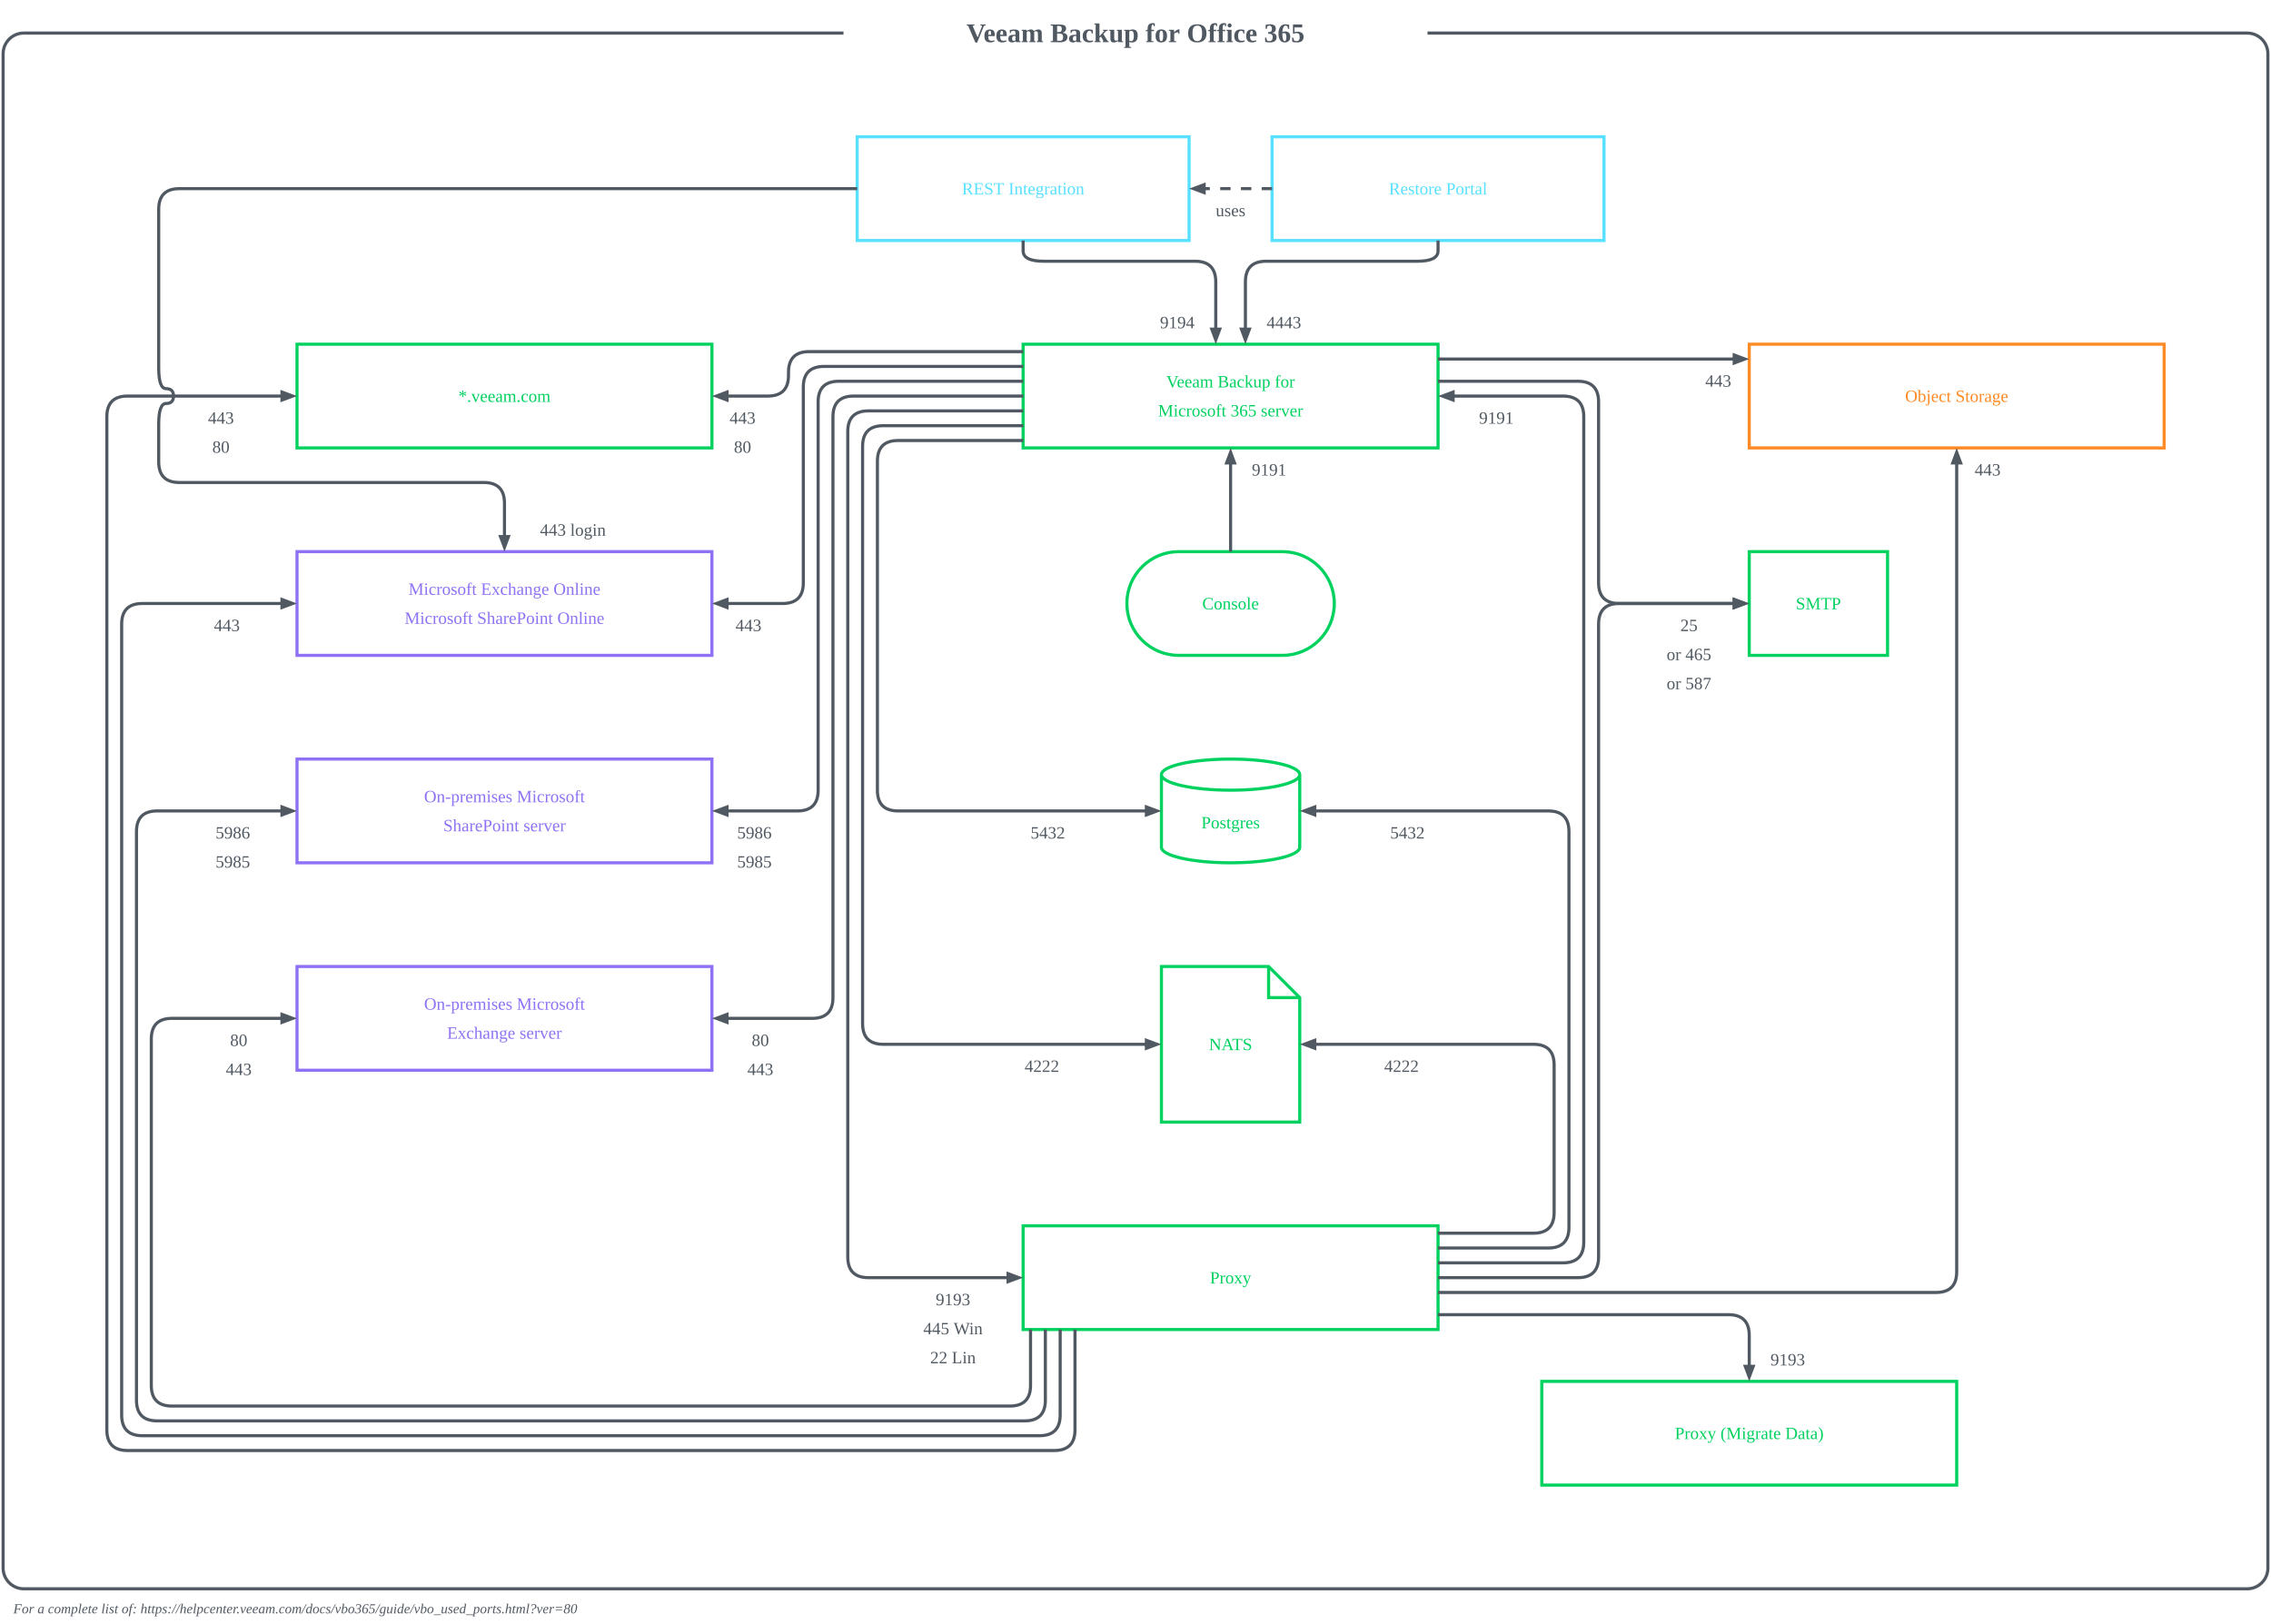
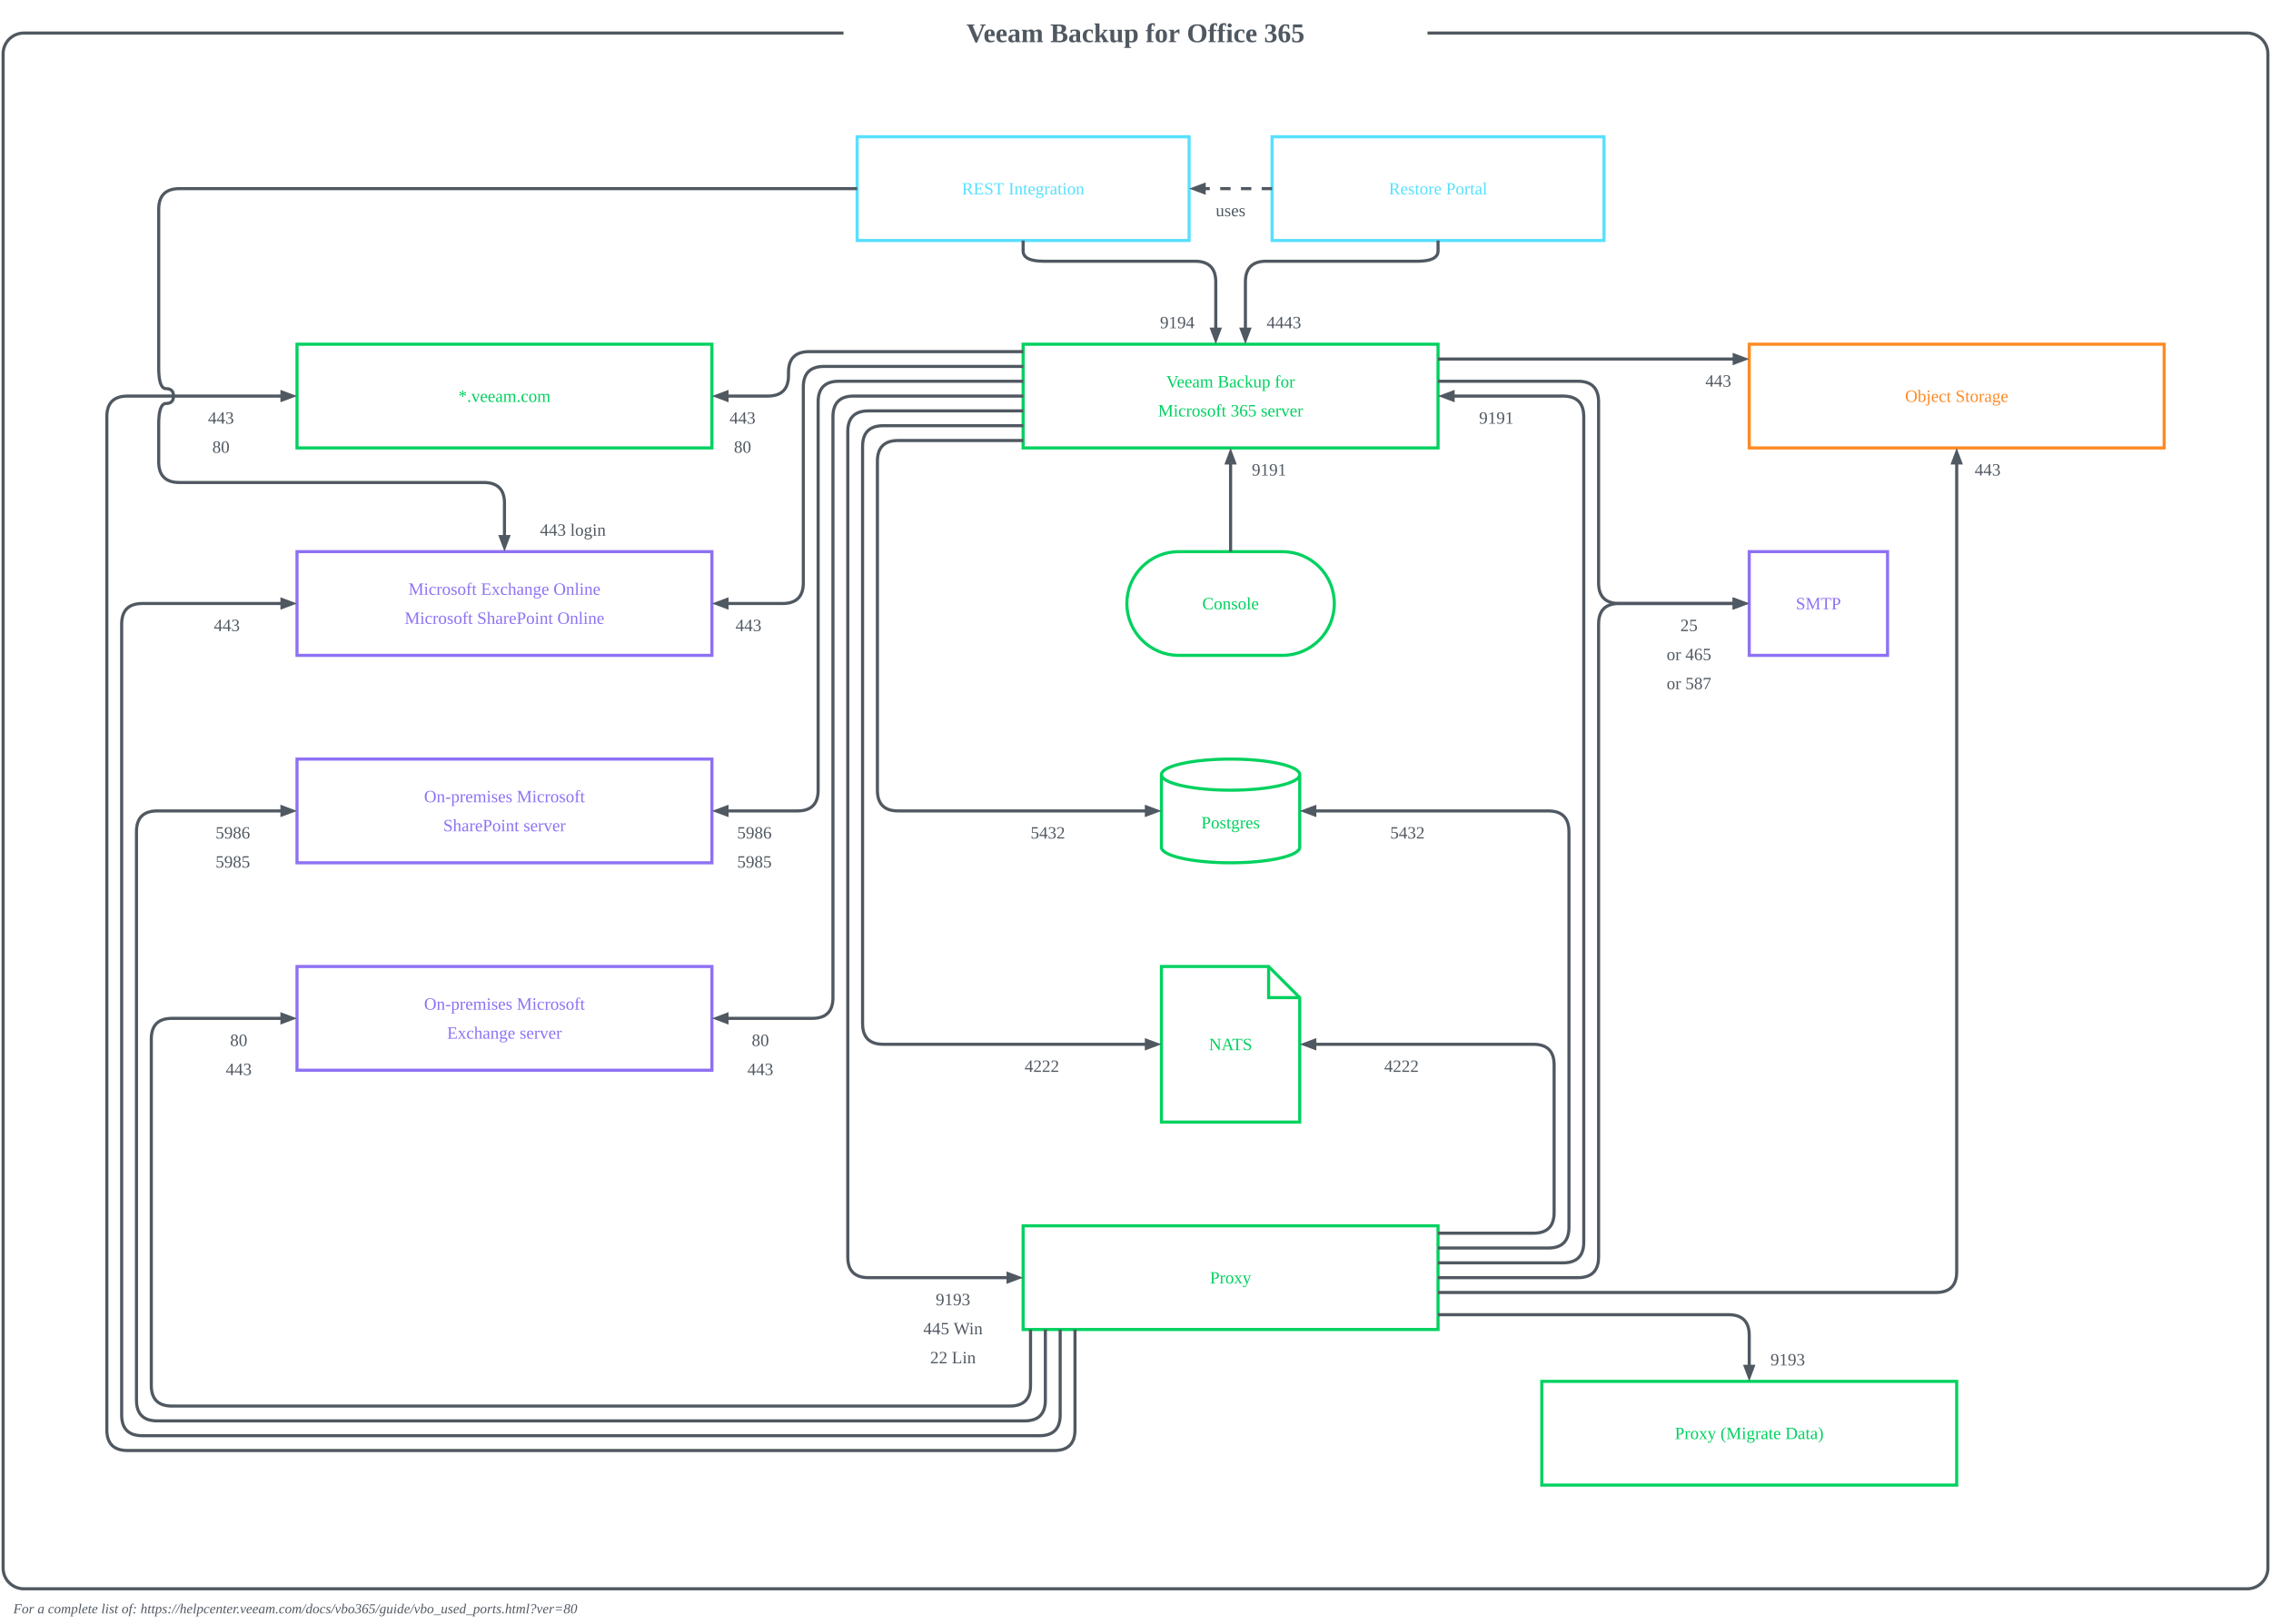
<svg xmlns="http://www.w3.org/2000/svg" style="font-size:initial;" viewBox="0 0 1576.32 1126.96" data-pikchr-date="20250319161943">
  <path d="M206.16,310.95L494.16,310.95L494.16,238.95L206.16,238.95Z" style="fill:none;stroke-width:2.16;stroke:rgb(0,209,95);" />
  <text x="350.16" y="274.95" text-anchor="middle" fill="rgb(0,209,95)" dominant-baseline="central">*.veeam.com</text>
  <path d="M206.16,454.95L494.16,454.95L494.16,382.95L206.16,382.95Z" style="fill:none;stroke-width:2.16;stroke:rgb(142,113,244);" />
  <text x="350.16" y="408.87" text-anchor="middle" fill="rgb(142,113,244)" dominant-baseline="central">Microsoft Exchange Online</text>
  <text x="350.16" y="429.03" text-anchor="middle" fill="rgb(142,113,244)" dominant-baseline="central">Microsoft SharePoint Online</text>
  <path d="M206.16,598.95L494.16,598.95L494.16,526.95L206.16,526.95Z" style="fill:none;stroke-width:2.16;stroke:rgb(142,113,244);" />
  <text x="350.16" y="552.87" text-anchor="middle" fill="rgb(142,113,244)" dominant-baseline="central">On-premises Microsoft</text>
  <text x="350.16" y="573.03" text-anchor="middle" fill="rgb(142,113,244)" dominant-baseline="central">SharePoint server</text>
  <path d="M206.16,742.95L494.16,742.95L494.16,670.95L206.16,670.95Z" style="fill:none;stroke-width:2.16;stroke:rgb(142,113,244);" />
  <text x="350.16" y="696.87" text-anchor="middle" fill="rgb(142,113,244)" dominant-baseline="central">On-premises Microsoft</text>
  <text x="350.16" y="717.03" text-anchor="middle" fill="rgb(142,113,244)" dominant-baseline="central">Exchange server</text>
  <path d="M710.16,310.95L998.16,310.95L998.16,238.95L710.16,238.95Z" style="fill:none;stroke-width:2.16;stroke:rgb(0,209,95);" />
  <text x="854.16" y="264.87" text-anchor="middle" fill="rgb(0,209,95)" dominant-baseline="central">Veeam Backup for</text>
  <text x="854.16" y="285.03" text-anchor="middle" fill="rgb(0,209,95)" dominant-baseline="central">Microsoft 365 server</text>
  <path d="M818.16,454.95L890.16,454.95A36 36 0 0 0 926.16 418.95A36 36 0 0 0 890.16 382.95L818.16,382.95A36 36 0 0 0 782.16 418.95A36 36 0 0 0 818.16 454.95Z" style="fill:none;stroke-width:2.16;stroke:rgb(0,209,95);" />
  <text x="854.16" y="418.95" text-anchor="middle" fill="rgb(0,209,95)" dominant-baseline="central">Console</text>
-   <path d="M1214.16,454.95L1310.16,454.95L1310.16,382.95L1214.16,382.95Z" style="fill:none;stroke-width:2.16;stroke:rgb(0,209,95);" />
-   <text x="1262.16" y="418.95" text-anchor="middle" fill="rgb(0,209,95)" dominant-baseline="central">SMTP</text>
+   <path d="M1214.16,454.95L1310.16,454.95L1310.16,382.95L1214.16,382.95Z" style="fill:none;stroke-width:2.16;stroke:rgb(142,113,244);" />
+   <text x="1262.16" y="418.95" text-anchor="middle" fill="rgb(142,113,244)" dominant-baseline="central">SMTP</text>
  <path d="M806.16,537.75L806.16,588.15A48 10.8 0 0 0 902.16 588.15L902.16,537.75A48 10.8 0 0 0 806.16 537.75A48 10.8 0 0 0 902.16 537.75" style="fill:none;stroke-width:2.16;stroke:rgb(0,209,95);" />
  <text x="854.16" y="571.05" text-anchor="middle" fill="rgb(0,209,95)" dominant-baseline="central">Postgres</text>
  <path d="M806.16,778.95L902.16,778.95L902.16,692.55L880.56,670.95L806.16,670.95Z" style="fill:none;stroke-width:2.16;stroke:rgb(0,209,95);" />
  <path d="M880.56,670.95L880.56,692.55L902.16,692.55" style="fill:none;stroke-width:2.16;stroke:rgb(0,209,95);" />
  <text x="854.16" y="724.95" text-anchor="middle" fill="rgb(0,209,95)" dominant-baseline="central">NATS</text>
  <path d="M710.16,922.95L998.16,922.95L998.16,850.95L710.16,850.95Z" style="fill:none;stroke-width:2.16;stroke:rgb(0,209,95);" />
  <text x="854.16" y="886.95" text-anchor="middle" fill="rgb(0,209,95)" dominant-baseline="central">Proxy</text>
  <path d="M882.96,166.95L1113.36,166.95L1113.36,94.95L882.96,94.95Z" style="fill:none;stroke-width:2.16;stroke:rgb(87,224,255);" />
  <text x="998.16" y="130.95" text-anchor="middle" fill="rgb(87,224,255)" dominant-baseline="central">Restore Portal</text>
  <path d="M594.96,166.95L825.36,166.95L825.36,94.95L594.96,94.95Z" style="fill:none;stroke-width:2.16;stroke:rgb(87,224,255);" />
  <text x="710.16" y="130.95" text-anchor="middle" fill="rgb(87,224,255)" dominant-baseline="central">REST Integration</text>
  <path d="M1214.16,310.95L1502.16,310.95L1502.16,238.95L1214.16,238.95Z" style="fill:none;stroke-width:2.16;stroke:rgb(254,138,37);" />
  <text x="1358.16" y="274.95" text-anchor="middle" fill="rgb(254,138,37)" dominant-baseline="central">Object Storage</text>
  <path d="M1070.16,1030.95L1358.16,1030.95L1358.16,958.95L1070.16,958.95Z" style="fill:none;stroke-width:2.16;stroke:rgb(0,209,95);" />
  <text x="1214.16" y="994.95" text-anchor="middle" fill="rgb(0,209,95)" dominant-baseline="central">Proxy (Migrate Data)</text>
  <polygon points="494.16,274.95 505.68,270.63 505.68,279.27" style="fill:rgb(80,88,97)" />
  <path d="M710.16,244.093 L 561.703,244.093 Q 547.303,244.093 547.303,258.493 L 547.303,260.55 Q 547.303,274.95 532.903,274.95 L 514.32,274.95 L 499.92,274.95" style="fill:none;stroke-width:2.16;stroke:rgb(80,88,97);" />
  <text x="515.417" y="290.07" text-anchor="middle" fill="rgb(80,88,97)" dominant-baseline="central">443</text>
  <text x="515.417" y="310.23" text-anchor="middle" fill="rgb(80,88,97)" dominant-baseline="central">80</text>
  <polygon points="494.16,418.95 505.68,414.63 505.68,423.27" style="fill:rgb(80,88,97)" />
  <path d="M710.16,254.379 L 571.989,254.379 Q 557.589,254.379 557.589,268.779 L 557.589,404.55 Q 557.589,418.95 543.189,418.95 L 514.32,418.95 L 499.92,418.95" style="fill:none;stroke-width:2.16;stroke:rgb(80,88,97);" />
  <text x="519.531" y="434.07" text-anchor="middle" fill="rgb(80,88,97)" dominant-baseline="central">443</text>
  <polygon points="494.16,562.95 505.68,558.63 505.68,567.27" style="fill:rgb(80,88,97)" />
  <path d="M710.16,264.664 L 582.274,264.664 Q 567.874,264.664 567.874,279.064 L 567.874,548.55 Q 567.874,562.95 553.474,562.95 L 514.32,562.95 L 499.92,562.95" style="fill:none;stroke-width:2.16;stroke:rgb(80,88,97);" />
  <text x="523.646" y="578.07" text-anchor="middle" fill="rgb(80,88,97)" dominant-baseline="central">5986</text>
  <text x="523.646" y="598.23" text-anchor="middle" fill="rgb(80,88,97)" dominant-baseline="central">5985</text>
  <polygon points="494.16,706.95 505.68,702.63 505.68,711.27" style="fill:rgb(80,88,97)" />
  <path d="M710.16,274.95 L 592.56,274.95 Q 578.16,274.95 578.16,289.35 L 578.16,692.55 Q 578.16,706.95 563.76,706.95 L 514.32,706.95 L 499.92,706.95" style="fill:none;stroke-width:2.16;stroke:rgb(80,88,97);" />
  <text x="527.76" y="722.07" text-anchor="middle" fill="rgb(80,88,97)" dominant-baseline="central">80</text>
  <text x="527.76" y="742.23" text-anchor="middle" fill="rgb(80,88,97)" dominant-baseline="central">443</text>
  <polygon points="710.16,886.95 698.64,891.27 698.64,882.63" style="fill:rgb(80,88,97)" />
  <path d="M710.16,285.236 L 602.846,285.236 Q 588.446,285.236 588.446,299.636 L 588.446,872.55 Q 588.446,886.95 602.846,886.95 L 690,886.95 L 704.4,886.95" style="fill:none;stroke-width:2.16;stroke:rgb(80,88,97);" />
  <text x="661.474" y="902.07" text-anchor="middle" fill="rgb(80,88,97)" dominant-baseline="central">9193</text>
  <text x="661.474" y="922.23" text-anchor="middle" fill="rgb(80,88,97)" dominant-baseline="central">445 Win</text>
  <text x="661.474" y="942.39" text-anchor="middle" fill="rgb(80,88,97)" dominant-baseline="central">22 Lin</text>
  <polygon points="806.16,724.95 794.64,729.27 794.64,720.63" style="fill:rgb(80,88,97)" />
  <path d="M710.16,295.521 L 613.131,295.521 Q 598.731,295.521 598.731,309.921 L 598.731,710.55 Q 598.731,724.95 613.131,724.95 L 786,724.95 L 800.4,724.95" style="fill:none;stroke-width:2.16;stroke:rgb(80,88,97);" />
  <text x="723.189" y="740.07" text-anchor="middle" fill="rgb(80,88,97)" dominant-baseline="central">4222</text>
  <polygon points="806.16,562.95 794.64,567.27 794.64,558.63" style="fill:rgb(80,88,97)" />
  <path d="M710.16,305.807 L 623.417,305.807 Q 609.017,305.807 609.017,320.207 L 609.017,548.55 Q 609.017,562.95 623.417,562.95 L 786,562.95 L 800.4,562.95" style="fill:none;stroke-width:2.16;stroke:rgb(80,88,97);" />
  <text x="727.303" y="578.07" text-anchor="middle" fill="rgb(80,88,97)" dominant-baseline="central">5432</text>
  <polygon points="854.16,310.95 858.48,322.47 849.84,322.47" style="fill:rgb(80,88,97)" />
  <path d="M854.16,382.95L854.16,316.71" style="fill:none;stroke-width:2.16;stroke:rgb(80,88,97);" />
  <text x="880.886" y="326.07" text-anchor="middle" fill="rgb(80,88,97)" dominant-baseline="central">9191</text>
  <polygon points="1214.16,249.236 1202.64,253.556 1202.64,244.916" style="fill:rgb(80,88,97)" />
  <path d="M998.16,249.236L1208.4,249.236" style="fill:none;stroke-width:2.16;stroke:rgb(80,88,97);" />
  <text x="1192.68" y="264.356" text-anchor="middle" fill="rgb(80,88,97)" dominant-baseline="central">443</text>
  <polygon points="902.16,724.95 913.68,720.63 913.68,729.27" style="fill:rgb(80,88,97)" />
  <path d="M998.16,856.093 L 1064.33,856.093 Q 1078.73,856.093 1078.73,841.693 L 1078.73,739.35 Q 1078.73,724.95 1064.33,724.95 L 922.32,724.95 L 907.92,724.95" style="fill:none;stroke-width:2.16;stroke:rgb(80,88,97);" />
  <text x="972.789" y="740.07" text-anchor="middle" fill="rgb(80,88,97)" dominant-baseline="central">4222</text>
  <polygon points="902.16,562.95 913.68,558.63 913.68,567.27" style="fill:rgb(80,88,97)" />
  <path d="M998.16,866.379 L 1074.62,866.379 Q 1089.02,866.379 1089.02,851.979 L 1089.02,577.35 Q 1089.02,562.95 1074.62,562.95 L 922.32,562.95 L 907.92,562.95" style="fill:none;stroke-width:2.16;stroke:rgb(80,88,97);" />
  <text x="976.903" y="578.07" text-anchor="middle" fill="rgb(80,88,97)" dominant-baseline="central">5432</text>
  <polygon points="998.16,274.95 1009.68,270.63 1009.68,279.27" style="fill:rgb(80,88,97)" />
  <path d="M998.16,876.664 L 1084.9,876.664 Q 1099.3,876.664 1099.3,862.264 L 1099.3,289.35 Q 1099.3,274.95 1084.9,274.95 L 1018.32,274.95 L 1003.92,274.95" style="fill:none;stroke-width:2.16;stroke:rgb(80,88,97);" />
  <text x="1038.62" y="290.07" text-anchor="middle" fill="rgb(80,88,97)" dominant-baseline="central">9191</text>
  <polygon points="1214.16,418.95 1202.64,423.27 1202.64,414.63" style="fill:rgb(80,88,97)" />
  <path d="M998.16,886.95 L 1095.19,886.95 Q 1109.59,886.95 1109.59,872.55 L 1109.59,433.35 Q 1109.59,418.95 1123.99,418.95 L 1194,418.95 L 1208.4,418.95" style="fill:none;stroke-width:2.16;stroke:rgb(80,88,97);" />
  <text x="1172.33" y="434.07" text-anchor="middle" fill="rgb(80,88,97)" dominant-baseline="central">25</text>
  <text x="1172.33" y="454.23" text-anchor="middle" fill="rgb(80,88,97)" dominant-baseline="central">or 465</text>
  <text x="1172.33" y="474.39" text-anchor="middle" fill="rgb(80,88,97)" dominant-baseline="central">or 587</text>
  <polygon points="1214.16,418.95 1202.64,423.27 1202.64,414.63" style="fill:rgb(80,88,97)" />
  <path d="M998.16,264.664 L 1095.19,264.664 Q 1109.59,264.664 1109.59,279.064 L 1109.59,404.55 Q 1109.59,418.95 1123.99,418.95 L 1194,418.95 L 1208.4,418.95" style="fill:none;stroke-width:2.16;stroke:rgb(80,88,97);" />
  <polygon points="1358.16,310.95 1362.48,322.47 1353.84,322.47" style="fill:rgb(80,88,97)" />
  <path d="M998.16,897.236 L 1343.76,897.236 Q 1358.16,897.236 1358.16,882.836 L 1358.16,331.11 L 1358.16,316.71" style="fill:none;stroke-width:2.16;stroke:rgb(80,88,97);" />
  <text x="1379.64" y="326.07" text-anchor="middle" fill="rgb(80,88,97)" dominant-baseline="central">443</text>
  <polygon points="1214.16,958.95 1209.84,947.43 1218.48,947.43" style="fill:rgb(80,88,97)" />
  <path d="M998.16,912.664 L 1199.76,912.664 Q 1214.16,912.664 1214.16,927.064 L 1214.16,938.79 L 1214.16,953.19" style="fill:none;stroke-width:2.16;stroke:rgb(80,88,97);" />
  <text x="1240.89" y="943.83" text-anchor="middle" fill="rgb(80,88,97)" dominant-baseline="central">9193</text>
  <polygon points="206.16,706.95 194.64,711.27 194.64,702.63" style="fill:rgb(80,88,97)" />
  <path d="M715.303,922.95 L 715.303,961.693 Q 715.303,976.093 700.903,976.093 L 220.56,976.093 Q 206.16,976.093 191.76,976.093 L 119.417,976.093 Q 105.017,976.093 105.017,961.693 L 105.017,721.35 Q 105.017,706.95 119.417,706.95 L 186,706.95 L 200.4,706.95" style="fill:none;stroke-width:2.16;stroke:rgb(80,88,97);" />
  <text x="165.703" y="722.07" text-anchor="middle" fill="rgb(80,88,97)" dominant-baseline="central">80</text>
  <text x="165.703" y="742.23" text-anchor="middle" fill="rgb(80,88,97)" dominant-baseline="central">443</text>
  <polygon points="206.16,562.95 194.64,567.27 194.64,558.63" style="fill:rgb(80,88,97)" />
  <path d="M725.589,922.95 L 725.589,971.979 Q 725.589,986.379 711.189,986.379 L 220.56,986.379 Q 206.16,986.379 191.76,986.379 L 109.131,986.379 Q 94.731,986.379 94.731,971.979 L 94.731,577.35 Q 94.731,562.95 109.131,562.95 L 186,562.95 L 200.4,562.95" style="fill:none;stroke-width:2.16;stroke:rgb(80,88,97);" />
  <text x="161.589" y="578.07" text-anchor="middle" fill="rgb(80,88,97)" dominant-baseline="central">5986</text>
  <text x="161.589" y="598.23" text-anchor="middle" fill="rgb(80,88,97)" dominant-baseline="central">5985</text>
  <polygon points="206.16,418.95 194.64,423.27 194.64,414.63" style="fill:rgb(80,88,97)" />
  <path d="M735.874,922.95 L 735.874,982.264 Q 735.874,996.664 721.474,996.664 L 220.56,996.664 Q 206.16,996.664 191.76,996.664 L 98.846,996.664 Q 84.446,996.664 84.446,982.264 L 84.446,433.35 Q 84.446,418.95 98.846,418.95 L 186,418.95 L 200.4,418.95" style="fill:none;stroke-width:2.16;stroke:rgb(80,88,97);" />
  <text x="157.474" y="434.07" text-anchor="middle" fill="rgb(80,88,97)" dominant-baseline="central">443</text>
  <polygon points="206.16,274.95 194.64,279.27 194.64,270.63" style="fill:rgb(80,88,97)" />
  <path d="M746.16,922.95 L 746.16,992.55 Q 746.16,1006.95 731.76,1006.95 L 220.56,1006.95 Q 206.16,1006.95 191.76,1006.95 L 88.56,1006.95 Q 74.16,1006.95 74.16,992.55 L 74.16,289.35 Q 74.16,274.95 88.56,274.95 L 186,274.95 L 200.4,274.95" style="fill:none;stroke-width:2.16;stroke:rgb(80,88,97);" />
  <text x="153.36" y="290.07" text-anchor="middle" fill="rgb(80,88,97)" dominant-baseline="central">443</text>
  <text x="153.36" y="310.23" text-anchor="middle" fill="rgb(80,88,97)" dominant-baseline="central">80</text>
  <polygon points="864.446,238.95 860.126,227.43 868.766,227.43" style="fill:rgb(80,88,97)" />
  <path d="M998.16,166.95 L 998.16,174.15 Q 998.16,181.35 983.76,181.35 L 878.846,181.35 Q 864.446,181.35 864.446,195.75 L 864.446,218.79 L 864.446,233.19" style="fill:none;stroke-width:2.16;stroke:rgb(80,88,97);" />
  <text x="891.172" y="223.83" text-anchor="middle" fill="rgb(80,88,97)" dominant-baseline="central">4443</text>
  <polygon points="843.874,238.95 839.554,227.43 848.194,227.43" style="fill:rgb(80,88,97)" />
  <path d="M710.16,166.95 L 710.16,174.15 Q 710.16,181.35 724.56,181.35 L 829.474,181.35 Q 843.874,181.35 843.874,195.75 L 843.874,218.79 L 843.874,233.19" style="fill:none;stroke-width:2.16;stroke:rgb(80,88,97);" />
  <text x="817.148" y="223.83" text-anchor="middle" fill="rgb(80,88,97)" dominant-baseline="central">9194</text>
  <polygon points="825.36,130.95 836.88,126.63 836.88,135.27" style="fill:rgb(80,88,97)" />
  <path d="M882.96,130.95L831.12,130.95" style="fill:none;stroke-width:2.16;stroke:rgb(80,88,97);stroke-dasharray:7.2,7.2;" />
  <text x="854.16" y="130.95" text-anchor="middle" fill="rgb(80,88,97)" dominant-baseline="central" />
  <text x="854.16" y="146.07" text-anchor="middle" fill="rgb(80,88,97)" dominant-baseline="central">uses</text>
  <polygon points="350.16,382.95 345.84,371.43 354.48,371.43" style="fill:rgb(80,88,97)" />
  <path d="M594.96,130.95 L 124.56,130.95 Q 110.16,130.95 110.16,145.35 L 110.16,255.407 Q 110.16,269.807 115.303,269.807 Q 120.446,269.807 120.446,274.95 Q 120.446,280.093 115.303,280.093 Q 110.16,280.093 110.16,294.493 L 110.16,320.55 Q 110.16,334.95 124.56,334.95 L 335.76,334.95 Q 350.16,334.95 350.16,349.35 L 350.16,362.79 L 350.16,377.19" style="fill:none;stroke-width:2.16;stroke:rgb(80,88,97);" />
  <text x="397.661" y="367.83" text-anchor="middle" fill="rgb(80,88,97)" dominant-baseline="central">443 login</text>
  <path d="M16.56,1102.95L1559.76,1102.95A14.4 14.4 0 0 0 1574.16 1088.55L1574.16,37.35A14.4 14.4 0 0 0 1559.76 22.95L16.56,22.95A14.4 14.4 0 0 0 2.16 37.35L2.16,1088.55A14.4 14.4 0 0 0 16.56 1102.95Z" style="fill:none;stroke-width:2.16;stroke:rgb(80,88,97);" />
  <path d="M586.56,40.95L989.76,40.95L989.76,4.95L586.56,4.95Z" style="fill:rgb(255,255,255);stroke-width:2.16;stroke:rgb(255,255,255);" />
  <text x="788.16" y="22.95" text-anchor="middle" font-weight="bold" fill="rgb(80,88,97)" font-size="156.25%" dominant-baseline="central">Veeam Backup for Office 365</text>
  <text x="9.258" y="1116.73" text-anchor="start" font-style="italic" fill="rgb(80,88,97)" font-size="80%" dominant-baseline="central">For a complete list of: https://helpcenter.veeam.com/docs/vbo365/guide/vbo_used_ports.html?ver=80</text>
</svg>
